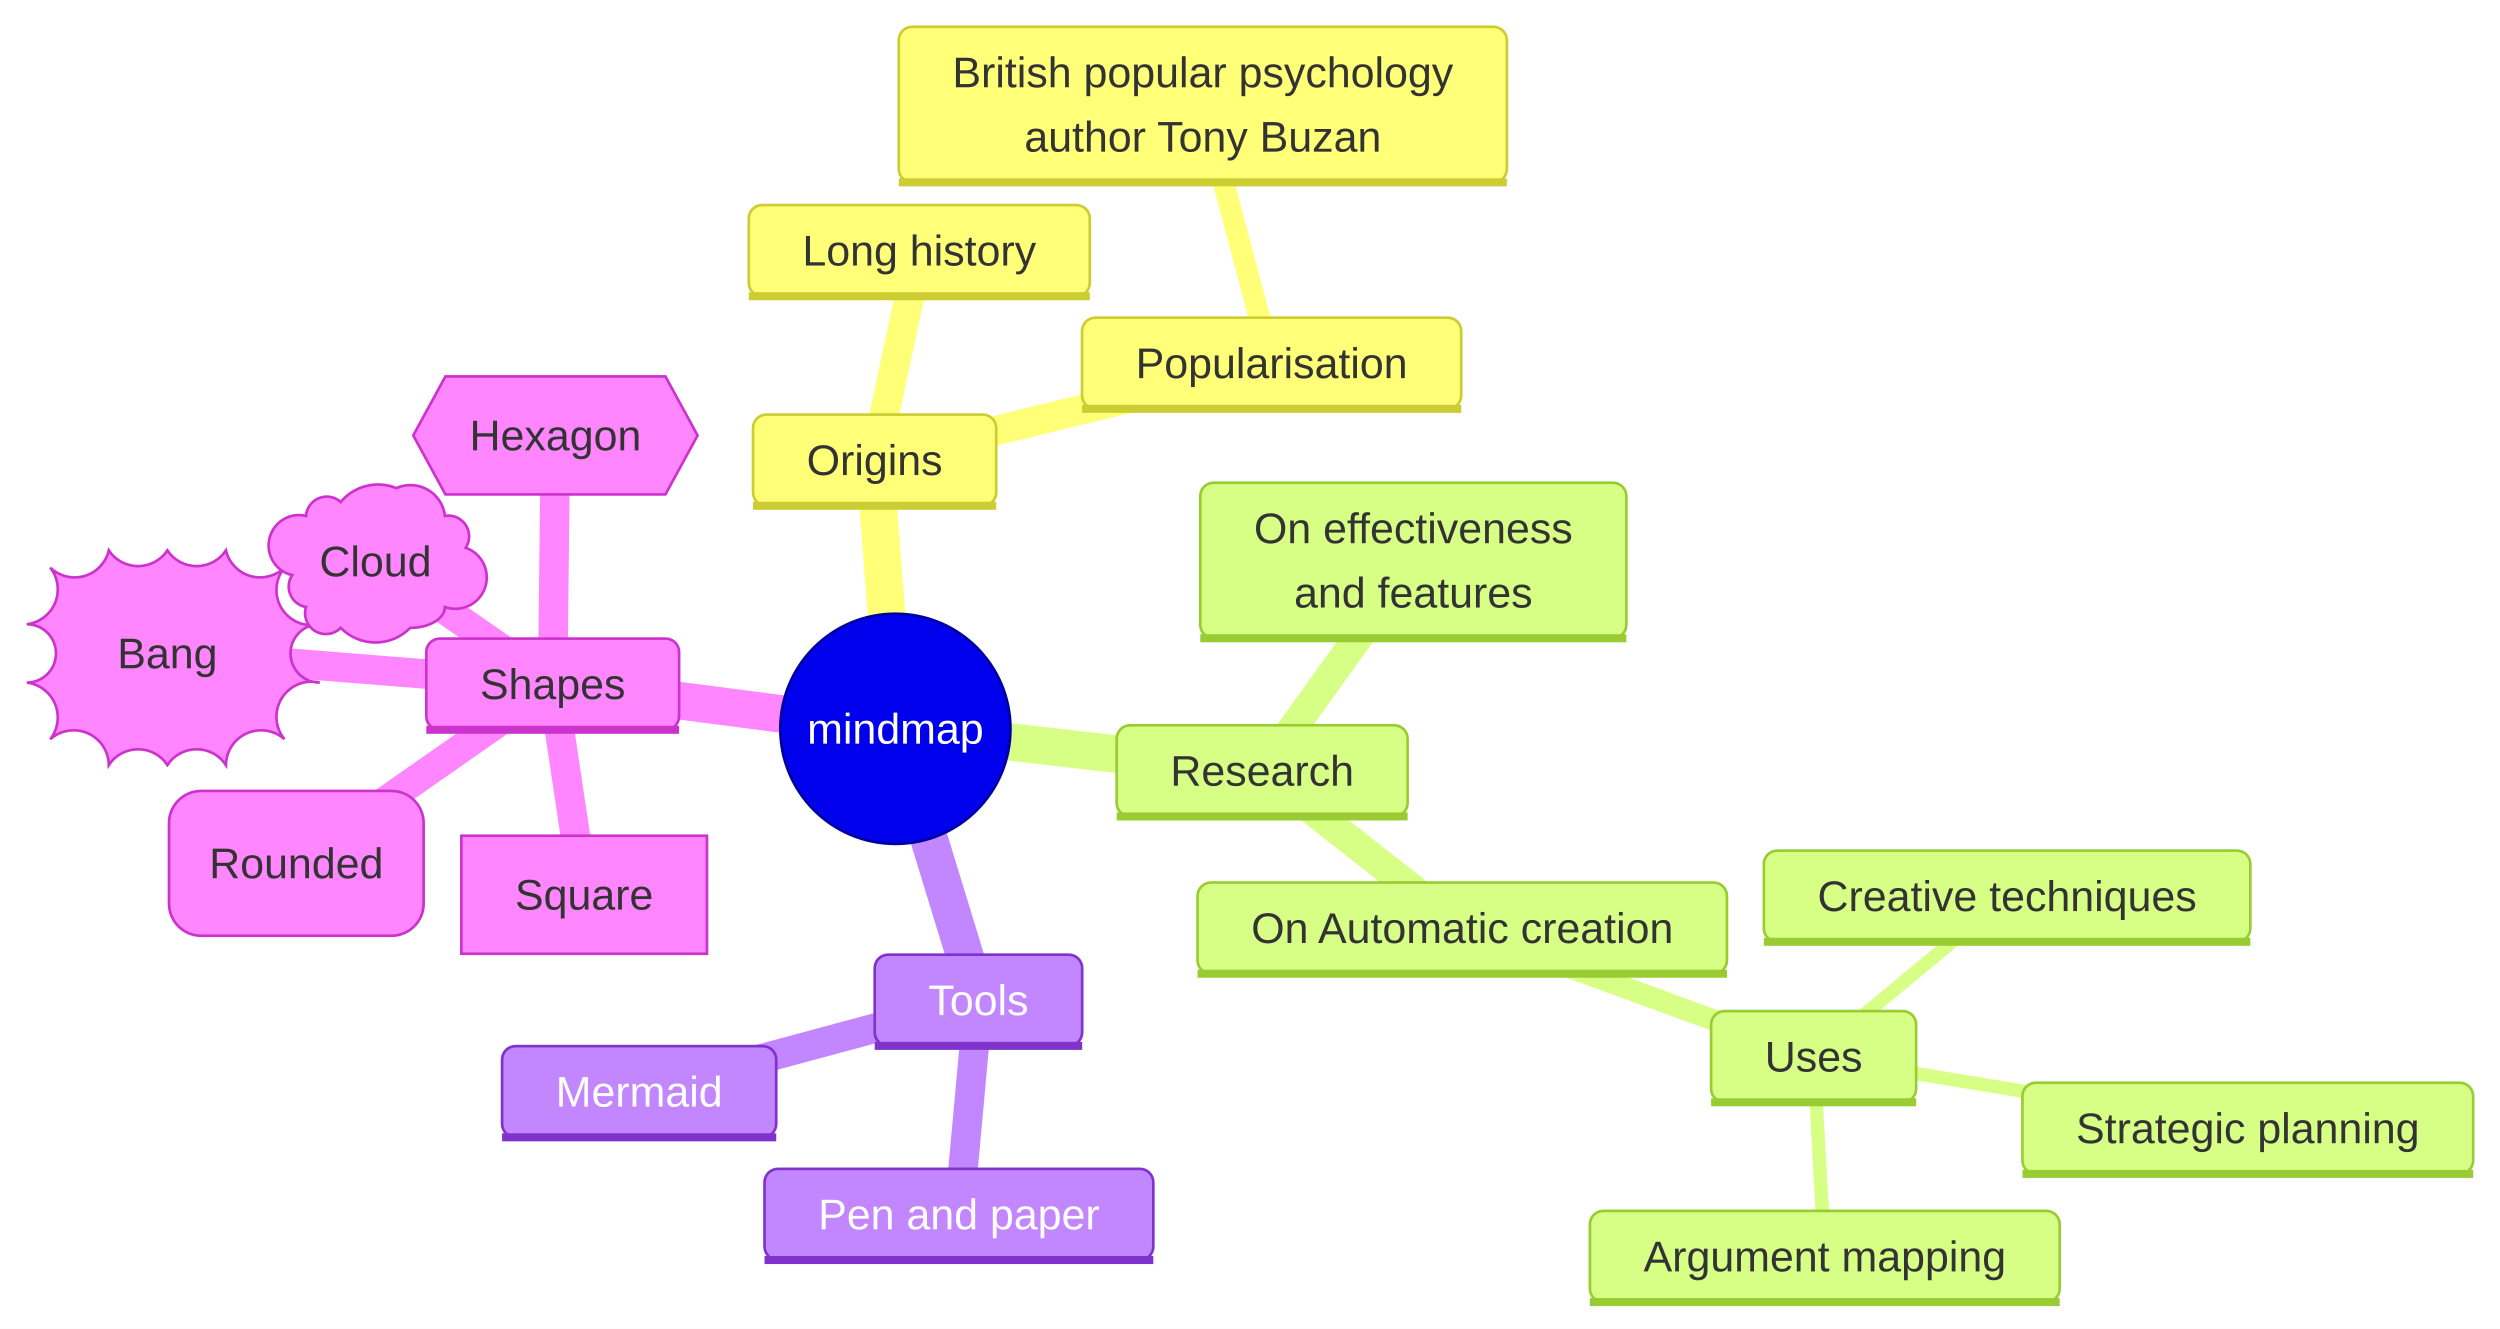
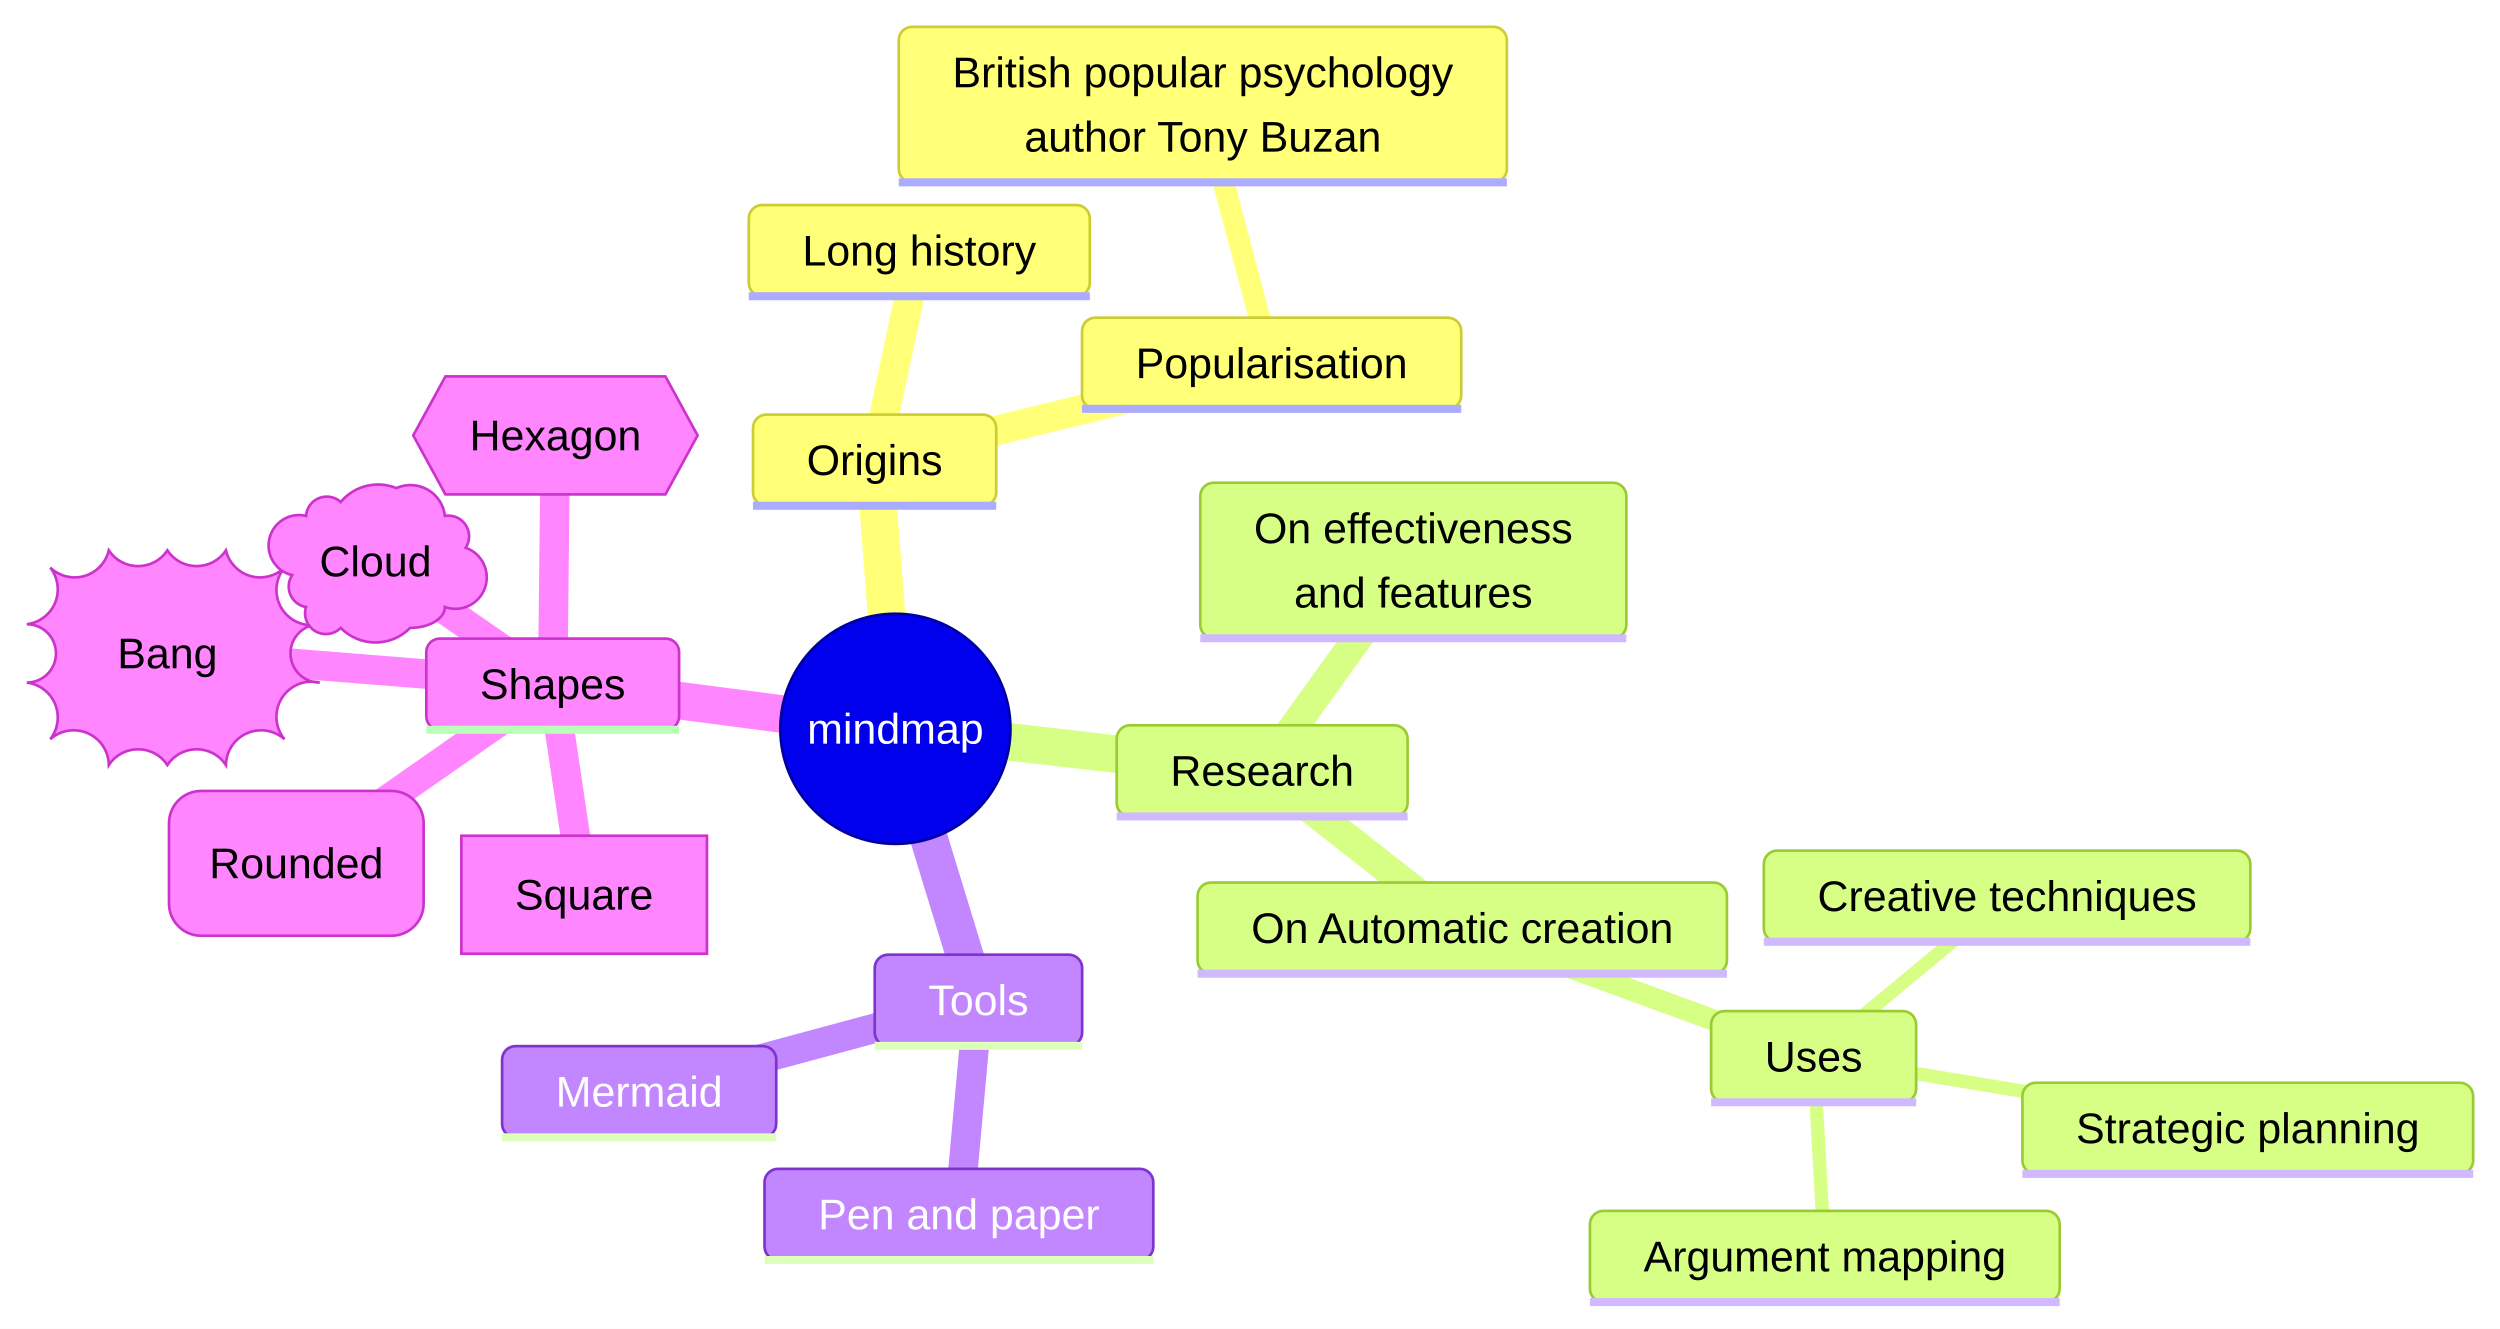
<svg xmlns="http://www.w3.org/2000/svg" id="mermaid" class="mindmap" width="932.3" height="495.57" viewBox="-333.91 -271.79 932.3 495.57" role="graphics-document document" aria-roledescription="mindmap">
-   <style>#mermaid{font-family:"trebuchet ms",verdana,arial,sans-serif;font-size:16px;fill:#333;}#mermaid .mt{font-size:16px;}#mermaid .me{fill:none;}#mermaid .ic{fill:#fff;stroke:#333;stroke-width:1px;}#mermaid .ict{font-size:11px;font-weight:bold;fill:#333;}</style>
+   <style>#mermaid{font-family:"trebuchet ms",verdana,arial,sans-serif;font-size:16px;fill:#333;}#mermaid .mt{font-size:16px;}#mermaid .me{fill:none;}</style>
  <rect x="-333.91" y="-271.79" width="932.3" height="495.57" fill="white" />
  <path class="me" stroke="#ffff78" stroke-width="14" d="M0,0L-7.75,-100.18" />
  <path class="me" stroke="#ffff78" stroke-width="11" d="M-7.75,-100.18L8.91,-178.32" />
  <path class="me" stroke="#ffff78" stroke-width="11" d="M-7.75,-100.18L140.3,-136.32" />
  <path class="me" stroke="#ffff78" stroke-width="8" d="M140.3,-136.32L114.65,-232.79" />
  <path class="me" stroke="#d7ff86" stroke-width="14" d="M0,0L136.78,15.68" />
  <path class="me" stroke="#d7ff86" stroke-width="11" d="M136.78,15.68L193.15,-62.77" />
  <path class="me" stroke="#d7ff86" stroke-width="11" d="M136.78,15.68L211.4,74.33" />
  <path class="me" stroke="#d7ff86" stroke-width="8" d="M211.4,74.33L342.43,122.27" />
  <path class="me" stroke="#d7ff86" stroke-width="5" d="M342.43,122.27L414.58,62.42" />
  <path class="me" stroke="#d7ff86" stroke-width="5" d="M342.43,122.27L504.34,148.98" />
  <path class="me" stroke="#d7ff86" stroke-width="5" d="M342.43,122.27L346.6,196.78" />
  <path class="me" stroke="#c286ff" stroke-width="14" d="M0,0L30.97,101.23" />
  <path class="me" stroke="#c286ff" stroke-width="11" d="M30.97,101.23L23.69,181.1" />
  <path class="me" stroke="#c286ff" stroke-width="11" d="M30.97,101.23L-95.55,135.34" />
  <path class="me" stroke="#ff86ff" stroke-width="14" d="M0,0L-127.8,-16.64" />
  <path class="me" stroke="#ff86ff" stroke-width="11" d="M-127.8,-16.64L-116.07,61.88" />
  <path class="me" stroke="#ff86ff" stroke-width="11" d="M-127.8,-16.64L-223.41,50.17" />
  <path class="me" stroke="#ff86ff" stroke-width="11" d="M-127.8,-16.64L-271.49,-28.12" />
  <path class="me" stroke="#ff86ff" stroke-width="11" d="M-127.8,-16.64L-193.89,-62.41" />
  <path class="me" stroke="#ff86ff" stroke-width="11" d="M-127.8,-16.64L-126.78,-109.41" />
  <g class="mindmap-node section--1" fill="#0000ec" stroke="#0000a0">
    <circle cx="0" cy="0" r="42.91" />
  </g>
-   <text class="mt" fill="#fff" x="0" y="0" text-anchor="middle" dominant-baseline="central">mindmap</text>
+   <g fill="#fff">
+     <text class="mt" x="0" y="0" text-anchor="middle" dominant-baseline="central">mindmap</text>
+   </g>
  <g class="mindmap-node section-0" fill="#ffff78" stroke="#cccc33">
    <rect x="-53.09" y="-117.18" width="90.69" height="34" rx="5" />
-     <line stroke-width="3" x1="-53.09" y1="-83.18" x2="37.6" y2="-83.18" />
+     <line stroke-width="3" stroke="#ababff" x1="-53.09" y1="-83.18" x2="37.6" y2="-83.18" />
  </g>
-   <text class="mt" x="-7.75" y="-100.18" text-anchor="middle" dominant-baseline="central">Origins</text>
+   <g fill="#000">
+     <text class="mt" x="-7.75" y="-100.18" text-anchor="middle" dominant-baseline="central">Origins</text>
+   </g>
  <g class="mindmap-node section-0" fill="#ffff78" stroke="#cccc33">
    <rect x="-54.67" y="-195.32" width="127.17" height="34" rx="5" />
-     <line stroke-width="3" x1="-54.67" y1="-161.32" x2="72.5" y2="-161.32" />
+     <line stroke-width="3" stroke="#ababff" x1="-54.67" y1="-161.32" x2="72.5" y2="-161.32" />
  </g>
-   <text class="mt" x="8.91" y="-178.32" text-anchor="middle" dominant-baseline="central">Long history</text>
+   <g fill="#000">
+     <text class="mt" x="8.91" y="-178.32" text-anchor="middle" dominant-baseline="central">Long history</text>
+   </g>
  <g class="mindmap-node section-0" fill="#ffff78" stroke="#cccc33">
    <rect x="69.6" y="-153.32" width="141.41" height="34" rx="5" />
-     <line stroke-width="3" x1="69.6" y1="-119.32" x2="211.01" y2="-119.32" />
+     <line stroke-width="3" stroke="#ababff" x1="69.6" y1="-119.32" x2="211.01" y2="-119.32" />
  </g>
-   <text class="mt" x="140.3" y="-136.32" text-anchor="middle" dominant-baseline="central">Popularisation</text>
+   <g fill="#000">
+     <text class="mt" x="140.3" y="-136.32" text-anchor="middle" dominant-baseline="central">Popularisation</text>
+   </g>
  <g class="mindmap-node section-0" fill="#ffff78" stroke="#cccc33">
    <rect x="1.26" y="-261.79" width="226.77" height="58" rx="5" />
-     <line stroke-width="3" x1="1.26" y1="-203.79" x2="228.03" y2="-203.79" />
+     <line stroke-width="3" stroke="#ababff" x1="1.26" y1="-203.79" x2="228.03" y2="-203.79" />
  </g>
-   <text class="mt" x="114.65" y="-244.79" text-anchor="middle" dominant-baseline="central">British popular psychology</text>
-   <text class="mt" x="114.65" y="-220.79" text-anchor="middle" dominant-baseline="central">author Tony Buzan</text>
+   <g fill="#000">
+     <text class="mt" x="114.65" y="-244.79" text-anchor="middle" dominant-baseline="central">British popular psychology</text>
+     <text class="mt" x="114.65" y="-220.79" text-anchor="middle" dominant-baseline="central">author Tony Buzan</text>
+   </g>
  <g class="mindmap-node section-1" fill="#d7ff86" stroke="#99cc33">
    <rect x="82.53" y="-1.32" width="108.48" height="34" rx="5" />
-     <line stroke-width="3" x1="82.53" y1="32.68" x2="191.02" y2="32.68" />
+     <line stroke-width="3" stroke="#d0b9ff" x1="82.53" y1="32.68" x2="191.02" y2="32.68" />
  </g>
-   <text class="mt" x="136.78" y="15.68" text-anchor="middle" dominant-baseline="central">Research</text>
+   <g fill="#000">
+     <text class="mt" x="136.78" y="15.68" text-anchor="middle" dominant-baseline="central">Research</text>
+   </g>
  <g class="mindmap-node section-1" fill="#d7ff86" stroke="#99cc33">
    <rect x="113.7" y="-91.77" width="158.89" height="58" rx="5" />
-     <line stroke-width="3" x1="113.7" y1="-33.77" x2="272.59" y2="-33.77" />
+     <line stroke-width="3" stroke="#d0b9ff" x1="113.7" y1="-33.77" x2="272.59" y2="-33.77" />
  </g>
-   <text class="mt" x="193.15" y="-74.77" text-anchor="middle" dominant-baseline="central">On effectiveness</text>
-   <text class="mt" x="193.15" y="-50.77" text-anchor="middle" dominant-baseline="central">and features</text>
+   <g fill="#000">
+     <text class="mt" x="193.15" y="-74.77" text-anchor="middle" dominant-baseline="central">On effectiveness</text>
+     <text class="mt" x="193.15" y="-50.77" text-anchor="middle" dominant-baseline="central">and features</text>
+   </g>
  <g class="mindmap-node section-1" fill="#d7ff86" stroke="#99cc33">
    <rect x="112.68" y="57.33" width="197.42" height="34" rx="5" />
-     <line stroke-width="3" x1="112.68" y1="91.33" x2="310.11" y2="91.33" />
+     <line stroke-width="3" stroke="#d0b9ff" x1="112.68" y1="91.33" x2="310.11" y2="91.33" />
  </g>
-   <text class="mt" x="211.4" y="74.33" text-anchor="middle" dominant-baseline="central">On Automatic creation</text>
+   <g fill="#000">
+     <text class="mt" x="211.4" y="74.33" text-anchor="middle" dominant-baseline="central">On Automatic creation</text>
+   </g>
  <g class="mindmap-node section-1" fill="#d7ff86" stroke="#99cc33">
    <rect x="304.2" y="105.27" width="76.45" height="34" rx="5" />
-     <line stroke-width="3" x1="304.2" y1="139.27" x2="380.66" y2="139.27" />
+     <line stroke-width="3" stroke="#d0b9ff" x1="304.2" y1="139.27" x2="380.66" y2="139.27" />
  </g>
-   <text class="mt" x="342.43" y="122.27" text-anchor="middle" dominant-baseline="central">Uses</text>
+   <g fill="#000">
+     <text class="mt" x="342.43" y="122.27" text-anchor="middle" dominant-baseline="central">Uses</text>
+   </g>
  <g class="mindmap-node section-1" fill="#d7ff86" stroke="#99cc33">
    <rect x="323.86" y="45.42" width="181.42" height="34" rx="5" />
-     <line stroke-width="3" x1="323.86" y1="79.42" x2="505.29" y2="79.42" />
+     <line stroke-width="3" stroke="#d0b9ff" x1="323.86" y1="79.42" x2="505.29" y2="79.42" />
  </g>
-   <text class="mt" x="414.58" y="62.42" text-anchor="middle" dominant-baseline="central">Creative techniques</text>
+   <g fill="#000">
+     <text class="mt" x="414.58" y="62.42" text-anchor="middle" dominant-baseline="central">Creative techniques</text>
+   </g>
  <g class="mindmap-node section-1" fill="#d7ff86" stroke="#99cc33">
    <rect x="420.29" y="131.98" width="168.09" height="34" rx="5" />
-     <line stroke-width="3" x1="420.29" y1="165.98" x2="588.39" y2="165.98" />
+     <line stroke-width="3" stroke="#d0b9ff" x1="420.29" y1="165.98" x2="588.39" y2="165.98" />
  </g>
-   <text class="mt" x="504.34" y="148.98" text-anchor="middle" dominant-baseline="central">Strategic planning</text>
+   <g fill="#000">
+     <text class="mt" x="504.34" y="148.98" text-anchor="middle" dominant-baseline="central">Strategic planning</text>
+   </g>
  <g class="mindmap-node section-1" fill="#d7ff86" stroke="#99cc33">
    <rect x="259" y="179.78" width="175.19" height="34" rx="5" />
-     <line stroke-width="3" x1="259" y1="213.78" x2="434.19" y2="213.78" />
+     <line stroke-width="3" stroke="#d0b9ff" x1="259" y1="213.78" x2="434.19" y2="213.78" />
  </g>
-   <text class="mt" x="346.6" y="196.78" text-anchor="middle" dominant-baseline="central">Argument mapping</text>
+   <g fill="#000">
+     <text class="mt" x="346.6" y="196.78" text-anchor="middle" dominant-baseline="central">Argument mapping</text>
+   </g>
  <g class="mindmap-node section-2" fill="#c286ff" stroke="#7f33cc">
    <rect x="-7.71" y="84.23" width="77.36" height="34" rx="5" />
-     <line stroke-width="3" x1="-7.71" y1="118.23" x2="69.65" y2="118.23" />
+     <line stroke-width="3" stroke="#dcffb9" x1="-7.71" y1="118.23" x2="69.65" y2="118.23" />
  </g>
-   <text class="mt" fill="#fff" x="30.97" y="101.23" text-anchor="middle" dominant-baseline="central">Tools</text>
+   <g fill="#fff">
+     <text class="mt" x="30.97" y="101.23" text-anchor="middle" dominant-baseline="central">Tools</text>
+   </g>
  <g class="mindmap-node section-2" fill="#c286ff" stroke="#7f33cc">
    <rect x="-48.8" y="164.1" width="144.98" height="34" rx="5" />
-     <line stroke-width="3" x1="-48.8" y1="198.1" x2="96.18" y2="198.1" />
+     <line stroke-width="3" stroke="#dcffb9" x1="-48.8" y1="198.1" x2="96.18" y2="198.1" />
  </g>
-   <text class="mt" fill="#fff" x="23.69" y="181.1" text-anchor="middle" dominant-baseline="central">Pen and paper</text>
+   <g fill="#fff">
+     <text class="mt" x="23.69" y="181.1" text-anchor="middle" dominant-baseline="central">Pen and paper</text>
+   </g>
  <g class="mindmap-node section-2 urgent large" fill="#c286ff" stroke="#7f33cc">
    <rect x="-146.67" y="118.34" width="102.23" height="34" rx="5" />
-     <line stroke-width="3" x1="-146.67" y1="152.34" x2="-44.44" y2="152.34" />
+     <line stroke-width="3" stroke="#dcffb9" x1="-146.67" y1="152.34" x2="-44.44" y2="152.34" />
  </g>
-   <text class="mt" fill="#fff" x="-95.55" y="135.34" text-anchor="middle" dominant-baseline="central">Mermaid</text>
+   <g fill="#fff">
+     <text class="mt" x="-95.55" y="135.34" text-anchor="middle" dominant-baseline="central">Mermaid</text>
+   </g>
  <g class="mindmap-node section-3" fill="#ff86ff" stroke="#cc33cc">
    <rect x="-174.93" y="-33.64" width="94.27" height="34" rx="5" />
-     <line stroke-width="3" x1="-174.93" y1="0.36" x2="-80.67" y2="0.36" />
+     <line stroke-width="3" stroke="#b9ffb9" x1="-174.93" y1="0.36" x2="-80.67" y2="0.36" />
  </g>
-   <text class="mt" x="-127.8" y="-16.64" text-anchor="middle" dominant-baseline="central">Shapes</text>
+   <g fill="#000">
+     <text class="mt" x="-127.8" y="-16.64" text-anchor="middle" dominant-baseline="central">Shapes</text>
+   </g>
  <g class="mindmap-node section-3" fill="#ff86ff" stroke="#cc33cc">
    <rect x="-161.86" y="39.88" width="91.59" height="44" />
  </g>
-   <text class="mt" x="-116.07" y="61.88" text-anchor="middle" dominant-baseline="central">Square</text>
+   <g fill="#000">
+     <text class="mt" x="-116.07" y="61.88" text-anchor="middle" dominant-baseline="central">Square</text>
+   </g>
  <g class="mindmap-node section-3" fill="#ff86ff" stroke="#cc33cc">
    <rect x="-270.88" y="23.17" width="94.95" height="54" rx="12" />
  </g>
-   <text class="mt" x="-223.41" y="50.17" text-anchor="middle" dominant-baseline="central">Rounded</text>
+   <g fill="#000">
+     <text class="mt" x="-223.41" y="50.17" text-anchor="middle" dominant-baseline="central">Rounded</text>
+   </g>
  <g class="mindmap-node section-3" fill="#ff86ff" stroke="#cc33cc">
    <path d="M-315.17,-60.12a13.11,13.11 0 0,0 21.84,-6.4a13.11,13.11 0 0,0 21.84,0a13.11,13.11 0 0,0 21.84,0a13.11,13.11 0 0,0 21.84,6.4a13.11,13.11 0 0,0 13.11,21.12a10.49,10.49 0 0,0 0,21.76a13.11,13.11 0 0,0 -13.11,21.12a13.11,13.11 0 0,0 -21.84,9.6a13.11,13.11 0 0,0 -21.84,0a13.11,13.11 0 0,0 -21.84,0a13.11,13.11 0 0,0 -21.84,-9.6a13.11,13.11 0 0,0 -8.74,-21.12a10.49,10.49 0 0,0 0,-21.76a13.11,13.11 0 0,0 8.74,-21.12H-315.17V-60.12Z" />
  </g>
-   <text class="mt" x="-271.49" y="-28.12" text-anchor="middle" dominant-baseline="central">Bang</text>
+   <g fill="#000">
+     <text class="mt" x="-271.49" y="-28.12" text-anchor="middle" dominant-baseline="central">Bang</text>
+   </g>
  <g class="mindmap-node section-3" fill="#ff86ff" stroke="#cc33cc">
    <path d="M-219.8,-79.41a7.77,7.77 0 0,1 12.95,-5.18a18.13,18.13 0 0,1 20.73,-5.18a12.95,12.95 0 0,1 18.13,10.36a7.77,7.77 0 0,1 7.77,11.9a10.36,10.36 0 0,1 -7.77,22.1a12.95,7.77 0 0,1 -12.95,7.77a18.13,18.13 0 0,1 -25.91,0a7.77,7.77 0 0,1 -12.95,-7.77a7.77,7.77 0 0,1 -5.18,-11.9a10.36,10.36 0 0,1 5.18,-22.1H-219.8V-79.41Z" />
  </g>
-   <text class="mt" x="-193.89" y="-62.41" text-anchor="middle" dominant-baseline="central">Cloud</text>
+   <g fill="#000">
+     <text class="mt" x="-193.89" y="-62.41" text-anchor="middle" dominant-baseline="central">Cloud</text>
+   </g>
  <g class="mindmap-node section-3" fill="#ff86ff" stroke="#cc33cc">
    <path d="M-179.8,-109.41L-167.8,-131.41L-85.76,-131.41L-73.76,-109.41L-85.76,-87.41L-167.8,-87.41Z" />
  </g>
-   <text class="mt" x="-126.78" y="-109.41" text-anchor="middle" dominant-baseline="central">Hexagon</text>
+   <g fill="#000">
+     <text class="mt" x="-126.78" y="-109.41" text-anchor="middle" dominant-baseline="central">Hexagon</text>
+   </g>
</svg>
